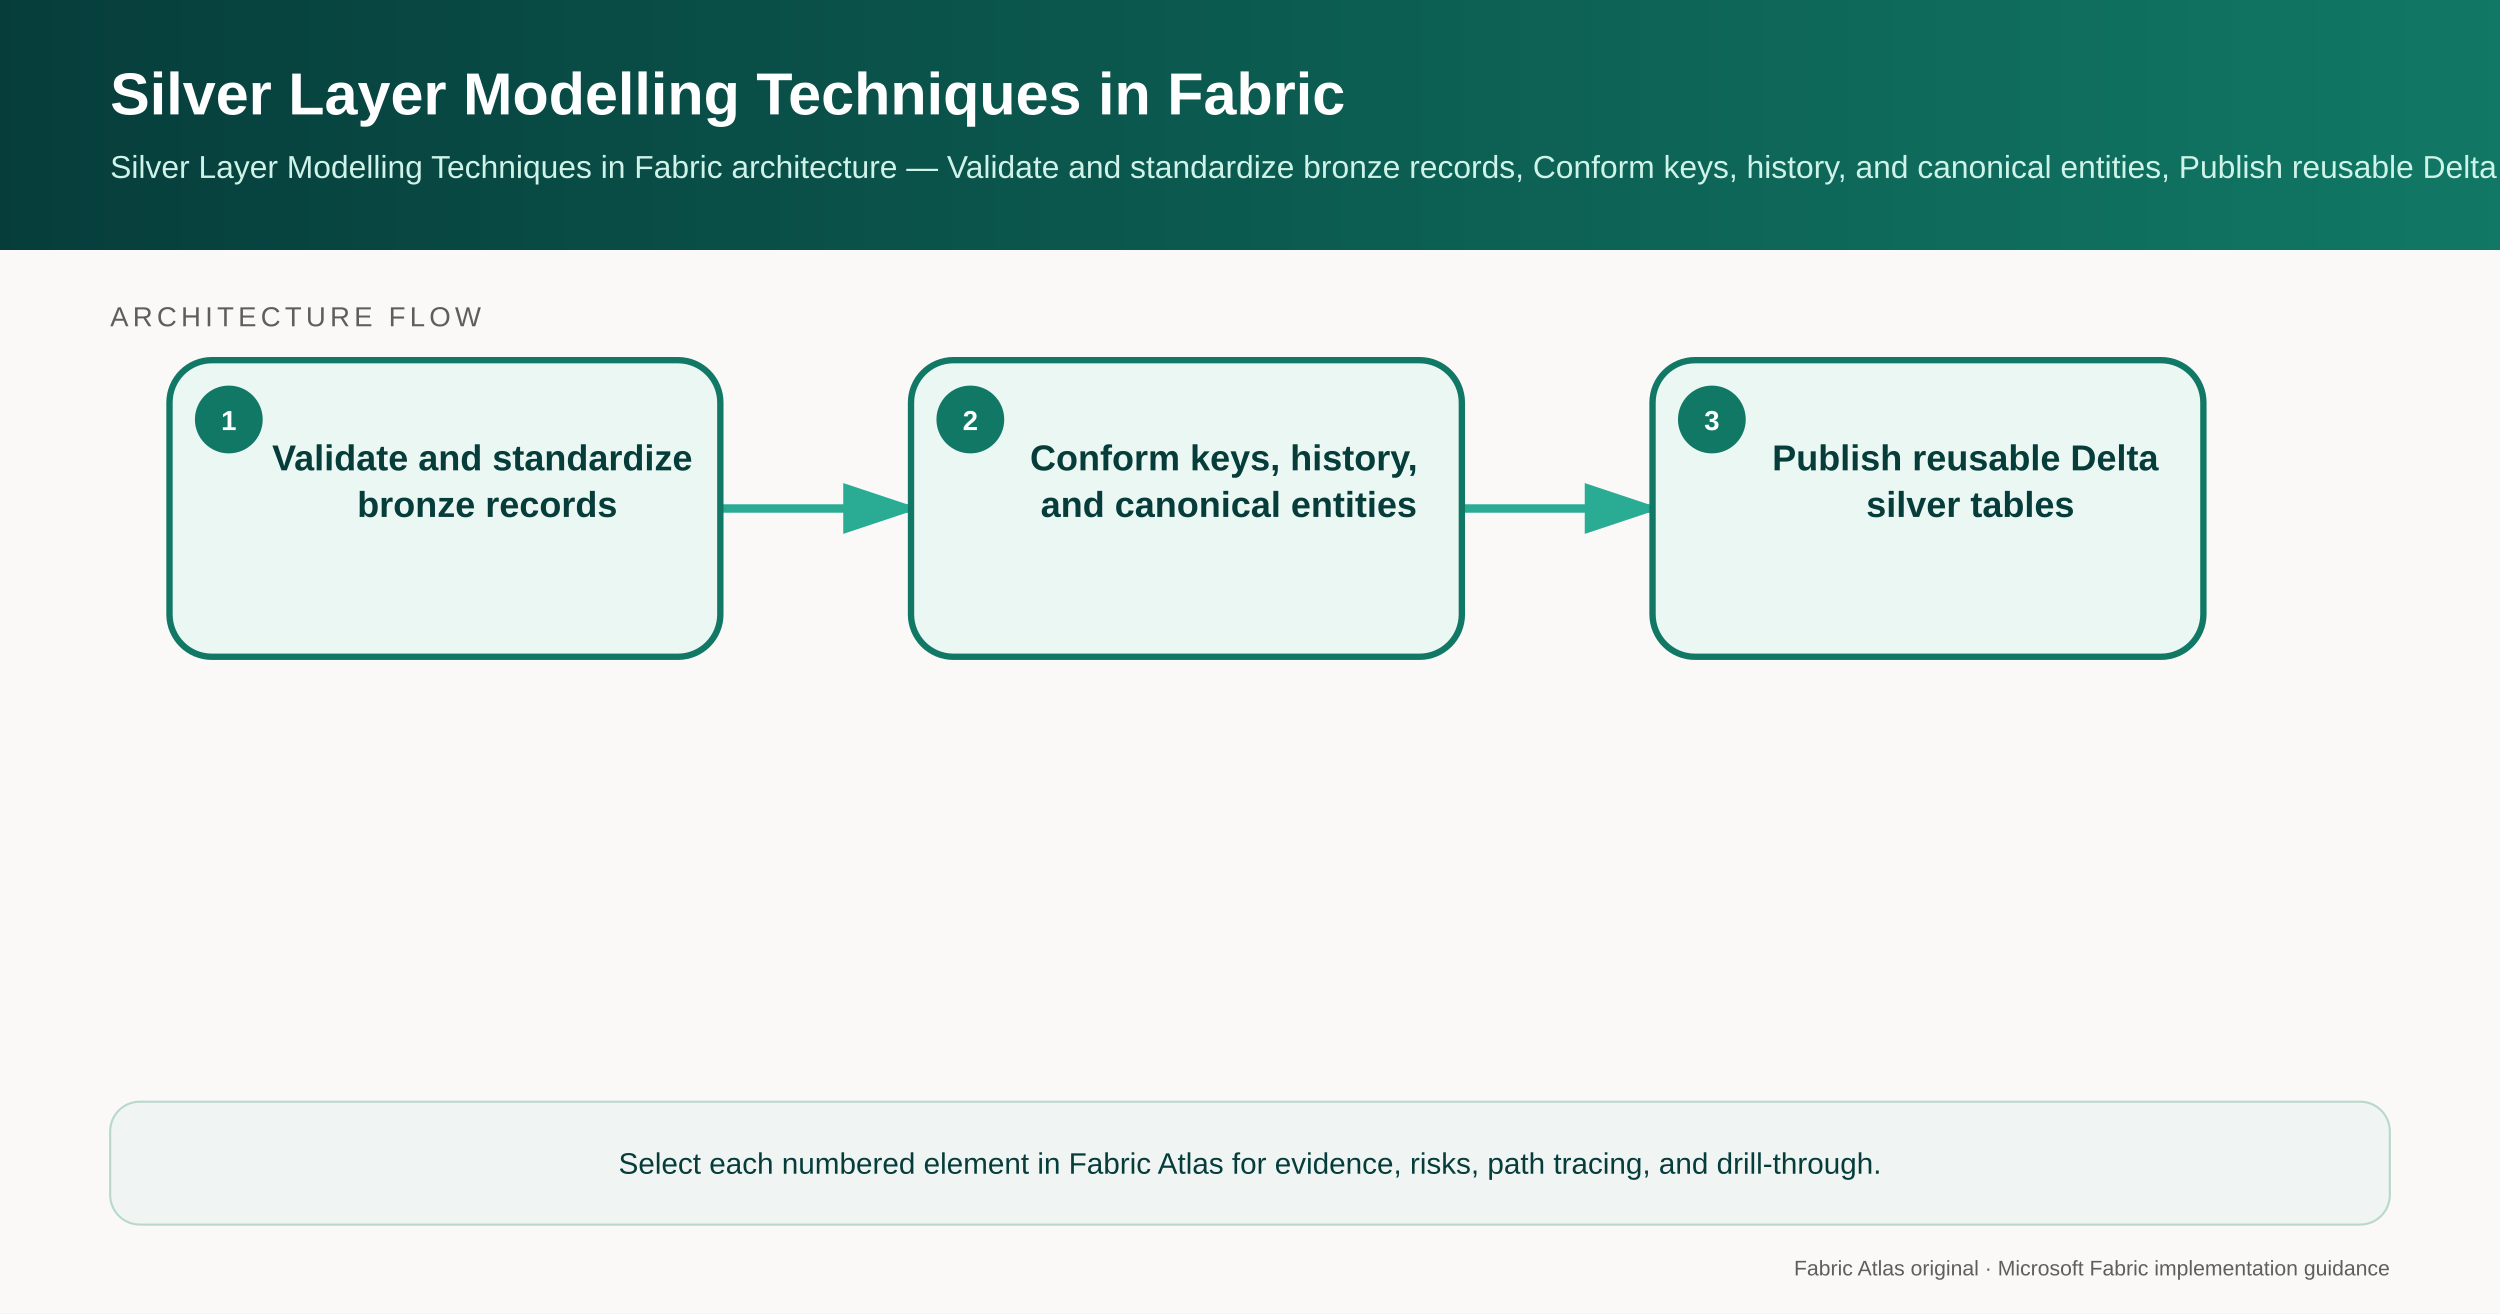
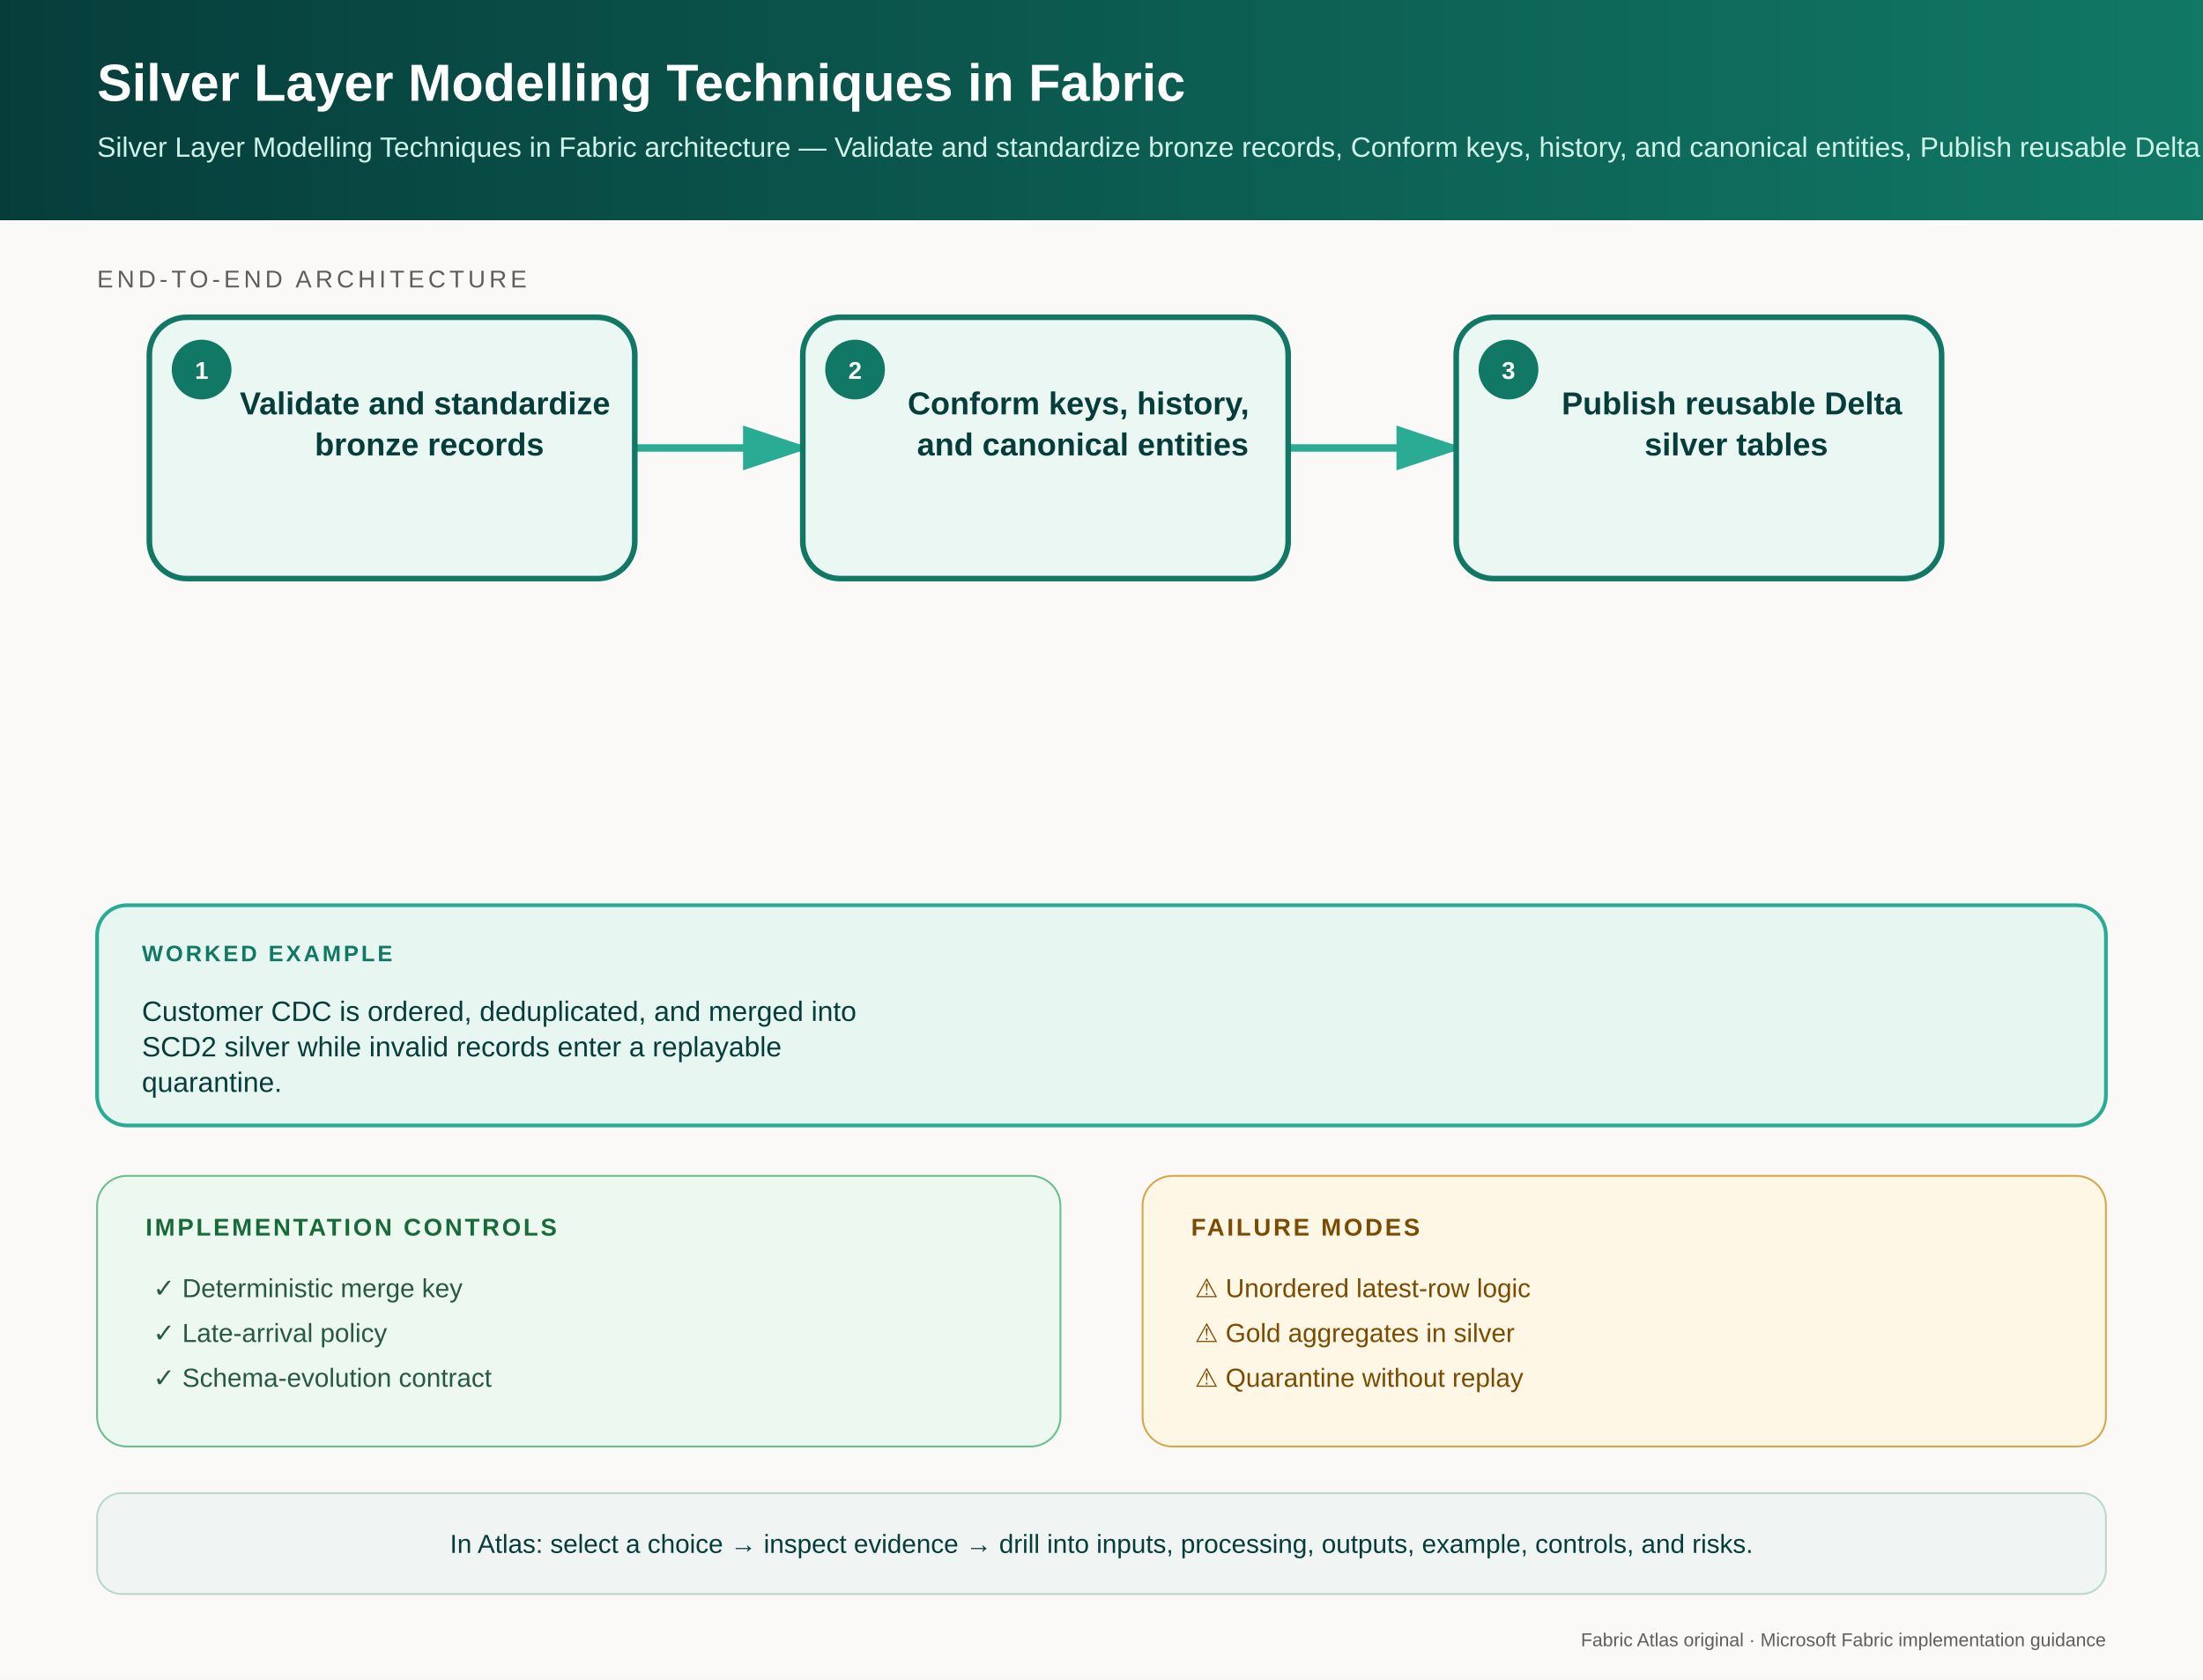
- <svg xmlns="http://www.w3.org/2000/svg" viewBox="0 0 1180 620" font-family="Segoe UI,Arial,sans-serif">
+ <svg xmlns="http://www.w3.org/2000/svg" viewBox="0 0 1180 900" font-family="Segoe UI,Arial,sans-serif">
  <defs>
    <linearGradient id="head" x1="0" x2="1">
      <stop stop-color="#063D3B" />
      <stop offset="1" stop-color="#117865" />
    </linearGradient>
    <marker id="arrow" markerWidth="10" markerHeight="10" refX="8" refY="3" orient="auto">
      <path d="M0,0 L0,6 L9,3 z" fill="#2AAC94" />
    </marker>
  </defs>
-   <rect width="1180" height="620" fill="#FAF9F8" />
+   <rect width="1180" height="900" fill="#FAF9F8" />
  <rect width="1180" height="118" fill="url(#head)" />
  <text x="52" y="54" fill="white" font-size="28" font-weight="700">Silver Layer Modelling Techniques in Fabric</text>
  <text x="52" y="84" fill="#CFF3E9" font-size="15">Silver Layer Modelling Techniques in Fabric architecture — Validate and standardize bronze records, Conform keys, history, and canonical entities, Publish reusable Delta silver tables</text>
-   <text x="52" y="154" fill="#605E5C" font-size="13" letter-spacing="2">ARCHITECTURE FLOW</text>
+   <text x="52" y="154" fill="#605E5C" font-size="13" letter-spacing="2">END-TO-END ARCHITECTURE</text>
  <path d="M 340 240 C 375 240, 395 240, 430 240" fill="none" stroke="#2AAC94" stroke-width="4" marker-end="url(#arrow)" />
  <path d="M 690 240 C 725 240, 745 240, 780 240" fill="none" stroke="#2AAC94" stroke-width="4" marker-end="url(#arrow)" />
  <rect x="80" y="170" width="260" height="140" rx="20" fill="#EAF7F2" stroke="#117865" stroke-width="3" />
  <circle cx="108" cy="198" r="16" fill="#117865" />
  <text x="108" y="203" text-anchor="middle" fill="white" font-size="13" font-weight="700">1</text>
  <text x="230" y="222" text-anchor="middle" fill="#063D3B" font-size="17" font-weight="600">
    <tspan x="230" dy="0">Validate and standardize</tspan>
    <tspan x="230" dy="22">bronze records</tspan>
  </text>
  <rect x="430" y="170" width="260" height="140" rx="20" fill="#EAF7F2" stroke="#117865" stroke-width="3" />
  <circle cx="458" cy="198" r="16" fill="#117865" />
  <text x="458" y="203" text-anchor="middle" fill="white" font-size="13" font-weight="700">2</text>
  <text x="580" y="222" text-anchor="middle" fill="#063D3B" font-size="17" font-weight="600">
    <tspan x="580" dy="0">Conform keys, history,</tspan>
    <tspan x="580" dy="22">and canonical entities</tspan>
  </text>
  <rect x="780" y="170" width="260" height="140" rx="20" fill="#EAF7F2" stroke="#117865" stroke-width="3" />
  <circle cx="808" cy="198" r="16" fill="#117865" />
  <text x="808" y="203" text-anchor="middle" fill="white" font-size="13" font-weight="700">3</text>
  <text x="930" y="222" text-anchor="middle" fill="#063D3B" font-size="17" font-weight="600">
    <tspan x="930" dy="0">Publish reusable Delta</tspan>
    <tspan x="930" dy="22">silver tables</tspan>
  </text>
-   <rect x="52" y="520" width="1076" height="58" rx="14" fill="#F0F5F3" stroke="#B8D8CE" />
-   <text x="590" y="554" text-anchor="middle" fill="#063D3B" font-size="14">Select each numbered element in Fabric Atlas for evidence, risks, path tracing, and drill-through.</text>
-   <text x="1128" y="602" text-anchor="end" fill="#605E5C" font-size="10">Fabric Atlas original · Microsoft Fabric implementation guidance</text>
+   <rect x="52" y="485" width="1076" height="118" rx="16" fill="#E8F6F1" stroke="#2AAC94" stroke-width="2" />
+   <text x="76" y="515" fill="#117865" font-size="12" font-weight="700" letter-spacing="1.4">WORKED EXAMPLE</text>
+   <text x="76" y="547" fill="#063D3B" font-size="15">
+     <tspan x="76" dy="0">Customer CDC is ordered, deduplicated, and merged into</tspan>
+     <tspan x="76" dy="19">SCD2 silver while invalid records enter a replayable</tspan>
+     <tspan x="76" dy="19">quarantine.</tspan>
+   </text>
+   <rect x="52" y="630" width="516" height="145" rx="16" fill="#EDF8F1" stroke="#6BBF8A" />
+   <text x="78" y="662" fill="#176B3A" font-size="13" font-weight="700" letter-spacing="1.3">IMPLEMENTATION CONTROLS</text>
+   <text x="82" y="695" fill="#285943" font-size="14">✓ Deterministic merge key</text>
+   <text x="82" y="719" fill="#285943" font-size="14">✓ Late-arrival policy</text>
+   <text x="82" y="743" fill="#285943" font-size="14">✓ Schema-evolution contract</text>
+   <rect x="612" y="630" width="516" height="145" rx="16" fill="#FFF7E6" stroke="#D6A84B" />
+   <text x="638" y="662" fill="#7A4B00" font-size="13" font-weight="700" letter-spacing="1.3">FAILURE MODES</text>
+   <text x="640" y="695" fill="#7A4B00" font-size="14">⚠ Unordered latest-row logic</text>
+   <text x="640" y="719" fill="#7A4B00" font-size="14">⚠ Gold aggregates in silver</text>
+   <text x="640" y="743" fill="#7A4B00" font-size="14">⚠ Quarantine without replay</text>
+   <rect x="52" y="800" width="1076" height="54" rx="13" fill="#F0F5F3" stroke="#B8D8CE" />
+   <text x="590" y="832" text-anchor="middle" fill="#063D3B" font-size="14">In Atlas: select a choice → inspect evidence → drill into inputs, processing, outputs, example, controls, and risks.</text>
+   <text x="1128" y="882" text-anchor="end" fill="#605E5C" font-size="10">Fabric Atlas original · Microsoft Fabric implementation guidance</text>
</svg>
